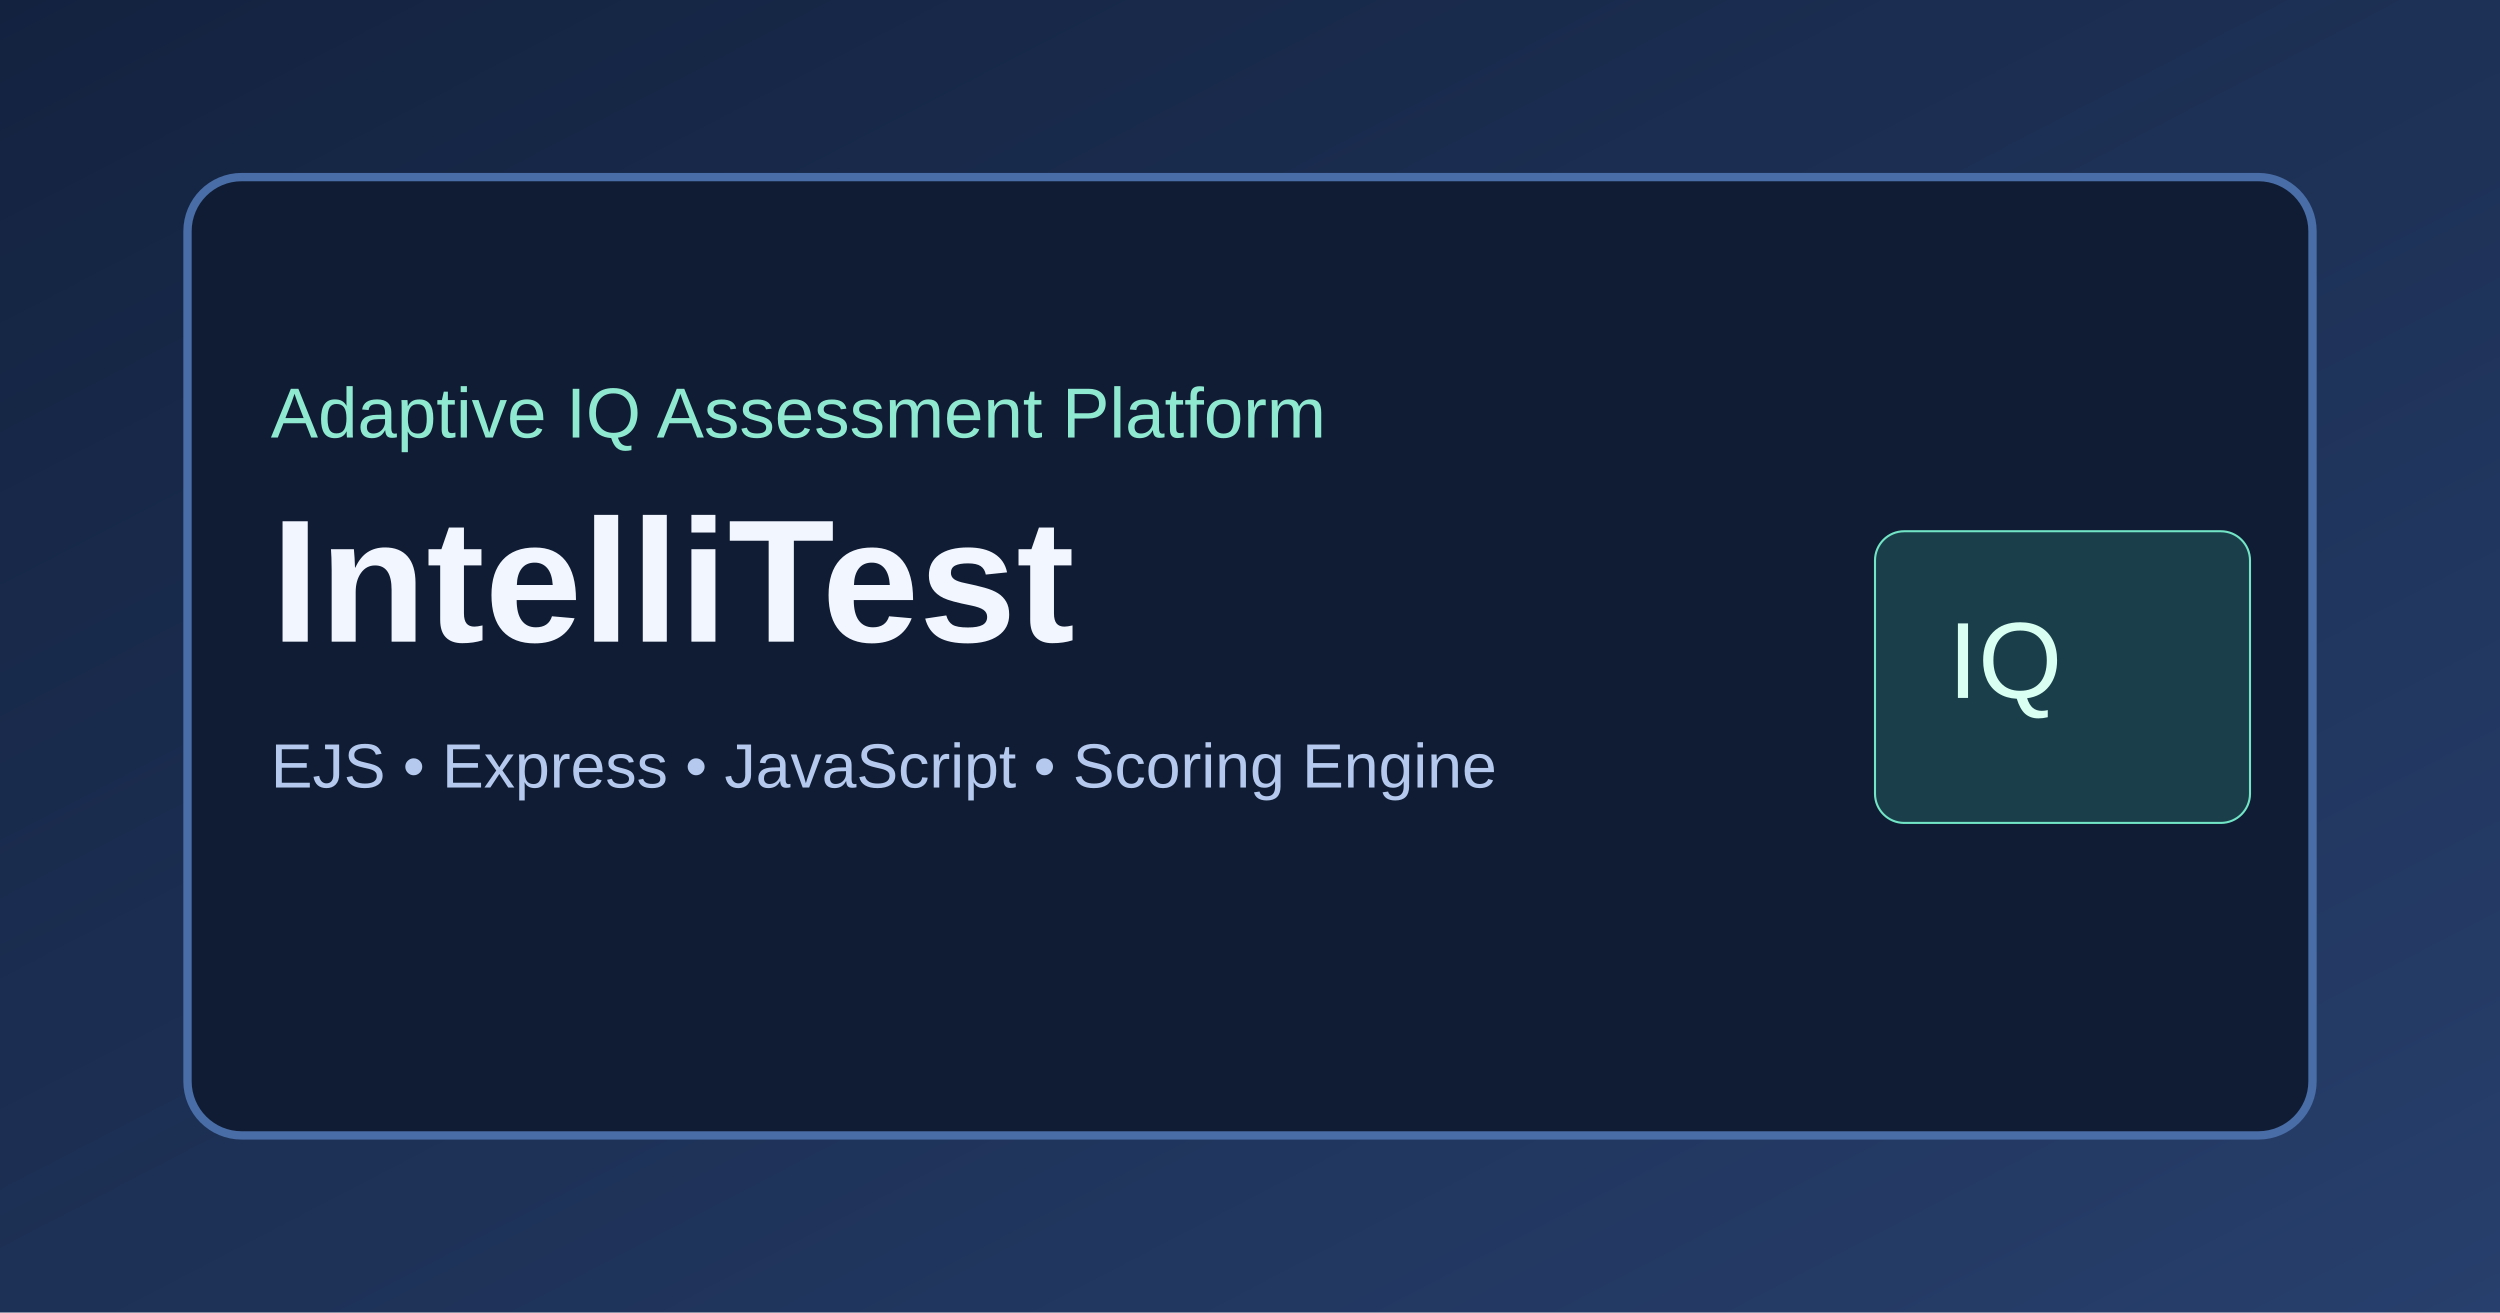
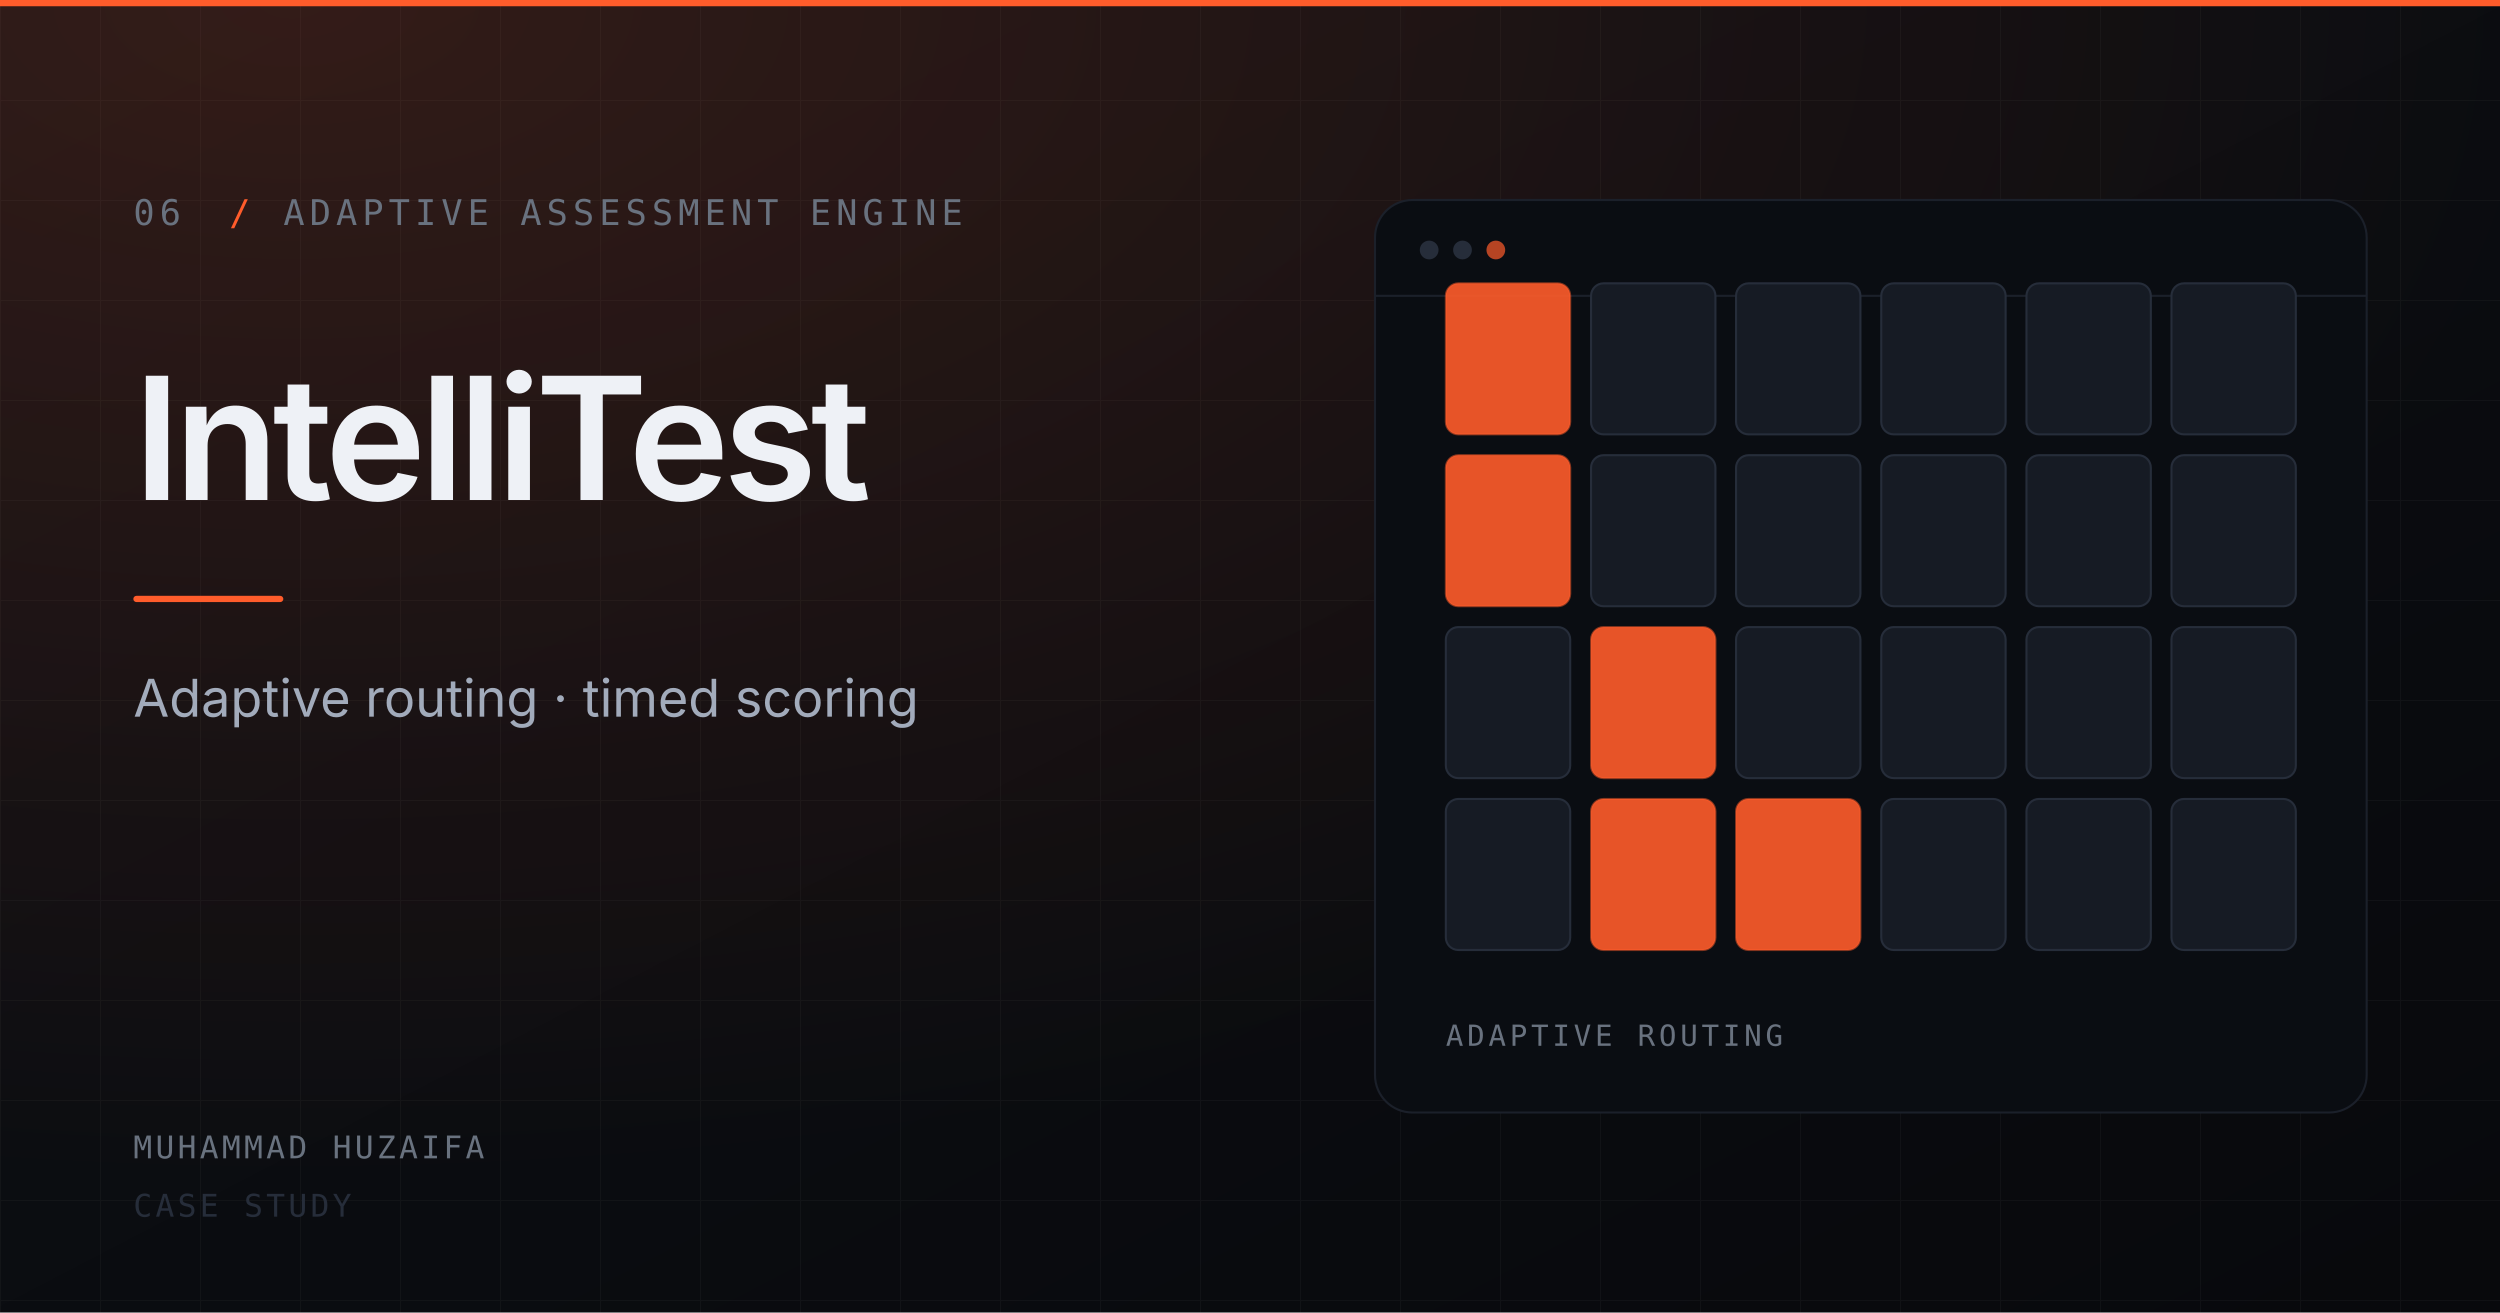
- <svg xmlns="http://www.w3.org/2000/svg" viewBox="0 0 1200 630" role="img" aria-label="IntelliTest thumbnail">
+ <svg xmlns="http://www.w3.org/2000/svg" width="1200" height="630" viewBox="0 0 1200 630" role="img" aria-label="IntelliTest — Adaptive assessment engine">
  <defs>
    <linearGradient id="bg" x1="0" y1="0" x2="1" y2="1">
-       <stop offset="0%" stop-color="#13223f" />
-       <stop offset="100%" stop-color="#273f6c" />
+       <stop offset="0" stop-color="#0d1015" />
+       <stop offset="1" stop-color="#08090c" />
    </linearGradient>
+     <radialGradient id="glow" cx="0.12" cy="0" r="0.9">
+       <stop offset="0" stop-color="#ff5c2b" stop-opacity="0.16" />
+       <stop offset="1" stop-color="#ff5c2b" stop-opacity="0" />
+     </radialGradient>
+     <pattern id="grid" width="48" height="48" patternUnits="userSpaceOnUse">
+       <path d="M48 0H0V48" fill="none" stroke="#ffffff" stroke-opacity="0.035" stroke-width="1" />
+     </pattern>
  </defs>
  <rect width="1200" height="630" fill="url(#bg)" />
-   <rect x="90" y="85" width="1020" height="460" rx="26" fill="#101c33" stroke="#496da6" stroke-width="4" />
-   <text x="130" y="210" fill="#8fe9d0" font-size="34" font-family="Arial, sans-serif">Adaptive IQ Assessment Platform</text>
-   <text x="130" y="308" fill="#f1f6ff" font-size="84" font-weight="700" font-family="Arial, sans-serif">IntelliTest</text>
-   <text x="130" y="378" fill="#b4c9ed" font-size="30" font-family="Arial, sans-serif">EJS • Express • JavaScript • Scoring Engine</text>
-   <rect x="900" y="255" width="180" height="140" rx="14" fill="#49d0a8" fill-opacity="0.2" stroke="#72e5c6" />
-   <text x="935" y="335" fill="#d8fff2" font-size="52" font-family="Arial, sans-serif">IQ</text>
+   <rect width="1200" height="630" fill="url(#grid)" />
+   <rect width="1200" height="630" fill="url(#glow)" />
+   <rect x="0" y="0" width="1200" height="3" fill="#ff5c2b" />
+   <g font-family="'JetBrains Mono', ui-monospace, 'SF Mono', Menlo, monospace" font-size="17" letter-spacing="2.4" fill="#69727f">
+     <text x="64" y="108">06</text>
+     <text x="110" y="108" fill="#ff5c2b">/</text>
+     <text x="136" y="108">ADAPTIVE ASSESSMENT ENGINE</text>
+   </g>
+   <text x="64" y="240" font-family="Inter, 'Space Grotesk', ui-sans-serif, system-ui, -apple-system, 'Segoe UI', sans-serif" font-size="82" font-weight="600" letter-spacing="-3" fill="#eef1f6">IntelliTest</text>
+   <rect x="64" y="286" width="72" height="3" rx="1.5" fill="#ff5c2b" />
+   <text x="64" y="344" font-family="Inter, 'Space Grotesk', ui-sans-serif, system-ui, -apple-system, 'Segoe UI', sans-serif" font-size="25" fill="#a2abbb">Adaptive routing · timed scoring</text>
+   <g font-family="'JetBrains Mono', ui-monospace, 'SF Mono', Menlo, monospace" font-size="15" letter-spacing="1.6" fill="#69727f">
+     <text x="64" y="556">MUHAMMAD HUZAIFA</text>
+     <text x="64" y="584" fill="#262d3a">CASE STUDY</text>
+   </g>
+   <rect x="660" y="96" width="476" height="438" rx="18" fill="#0a0d12" stroke="#1b202a" />
+   <g>
+     <circle cx="686" cy="120" r="4.5" fill="#262d3a" />
+     <circle cx="702" cy="120" r="4.5" fill="#262d3a" />
+     <circle cx="718" cy="120" r="4.5" fill="#ff5c2b" fill-opacity="0.7" />
+   </g>
+   <line x1="660" y1="142" x2="1136" y2="142" stroke="#1b202a" />
+   <g>
+     <rect x="694.0" y="136.0" width="59.7" height="72.5" rx="6" fill="#ff5c2b" fill-opacity="0.9" stroke="#ff5c2b" stroke-opacity="0.5" />
+     <rect x="763.7" y="136.0" width="59.7" height="72.5" rx="6" fill="#161b24" fill-opacity="1" stroke="#262d3a" stroke-opacity="1" />
+     <rect x="833.3" y="136.0" width="59.7" height="72.5" rx="6" fill="#161b24" fill-opacity="1" stroke="#262d3a" stroke-opacity="1" />
+     <rect x="903.0" y="136.0" width="59.7" height="72.5" rx="6" fill="#161b24" fill-opacity="1" stroke="#262d3a" stroke-opacity="1" />
+     <rect x="972.7" y="136.0" width="59.7" height="72.5" rx="6" fill="#161b24" fill-opacity="1" stroke="#262d3a" stroke-opacity="1" />
+     <rect x="1042.3" y="136.0" width="59.7" height="72.5" rx="6" fill="#161b24" fill-opacity="1" stroke="#262d3a" stroke-opacity="1" />
+     <rect x="694.0" y="218.5" width="59.7" height="72.5" rx="6" fill="#ff5c2b" fill-opacity="0.9" stroke="#ff5c2b" stroke-opacity="0.5" />
+     <rect x="763.7" y="218.5" width="59.7" height="72.5" rx="6" fill="#161b24" fill-opacity="1" stroke="#262d3a" stroke-opacity="1" />
+     <rect x="833.3" y="218.5" width="59.7" height="72.5" rx="6" fill="#161b24" fill-opacity="1" stroke="#262d3a" stroke-opacity="1" />
+     <rect x="903.0" y="218.5" width="59.7" height="72.5" rx="6" fill="#161b24" fill-opacity="1" stroke="#262d3a" stroke-opacity="1" />
+     <rect x="972.7" y="218.5" width="59.7" height="72.5" rx="6" fill="#161b24" fill-opacity="1" stroke="#262d3a" stroke-opacity="1" />
+     <rect x="1042.3" y="218.5" width="59.7" height="72.5" rx="6" fill="#161b24" fill-opacity="1" stroke="#262d3a" stroke-opacity="1" />
+     <rect x="694.0" y="301.0" width="59.7" height="72.5" rx="6" fill="#161b24" fill-opacity="1" stroke="#262d3a" stroke-opacity="1" />
+     <rect x="763.7" y="301.0" width="59.7" height="72.5" rx="6" fill="#ff5c2b" fill-opacity="0.9" stroke="#ff5c2b" stroke-opacity="0.5" />
+     <rect x="833.3" y="301.0" width="59.7" height="72.5" rx="6" fill="#161b24" fill-opacity="1" stroke="#262d3a" stroke-opacity="1" />
+     <rect x="903.0" y="301.0" width="59.7" height="72.5" rx="6" fill="#161b24" fill-opacity="1" stroke="#262d3a" stroke-opacity="1" />
+     <rect x="972.7" y="301.0" width="59.7" height="72.5" rx="6" fill="#161b24" fill-opacity="1" stroke="#262d3a" stroke-opacity="1" />
+     <rect x="1042.3" y="301.0" width="59.7" height="72.5" rx="6" fill="#161b24" fill-opacity="1" stroke="#262d3a" stroke-opacity="1" />
+     <rect x="694.0" y="383.5" width="59.7" height="72.5" rx="6" fill="#161b24" fill-opacity="1" stroke="#262d3a" stroke-opacity="1" />
+     <rect x="763.7" y="383.5" width="59.7" height="72.5" rx="6" fill="#ff5c2b" fill-opacity="0.9" stroke="#ff5c2b" stroke-opacity="0.5" />
+     <rect x="833.3" y="383.5" width="59.7" height="72.5" rx="6" fill="#ff5c2b" fill-opacity="0.9" stroke="#ff5c2b" stroke-opacity="0.5" />
+     <rect x="903.0" y="383.5" width="59.7" height="72.5" rx="6" fill="#161b24" fill-opacity="1" stroke="#262d3a" stroke-opacity="1" />
+     <rect x="972.7" y="383.5" width="59.7" height="72.5" rx="6" fill="#161b24" fill-opacity="1" stroke="#262d3a" stroke-opacity="1" />
+     <rect x="1042.3" y="383.5" width="59.7" height="72.5" rx="6" fill="#161b24" fill-opacity="1" stroke="#262d3a" stroke-opacity="1" />
+   </g>
+   <text x="694" y="502" font-family="'JetBrains Mono', ui-monospace, 'SF Mono', Menlo, monospace" font-size="14" letter-spacing="1.8" fill="#69727f">ADAPTIVE ROUTING</text>
</svg>
